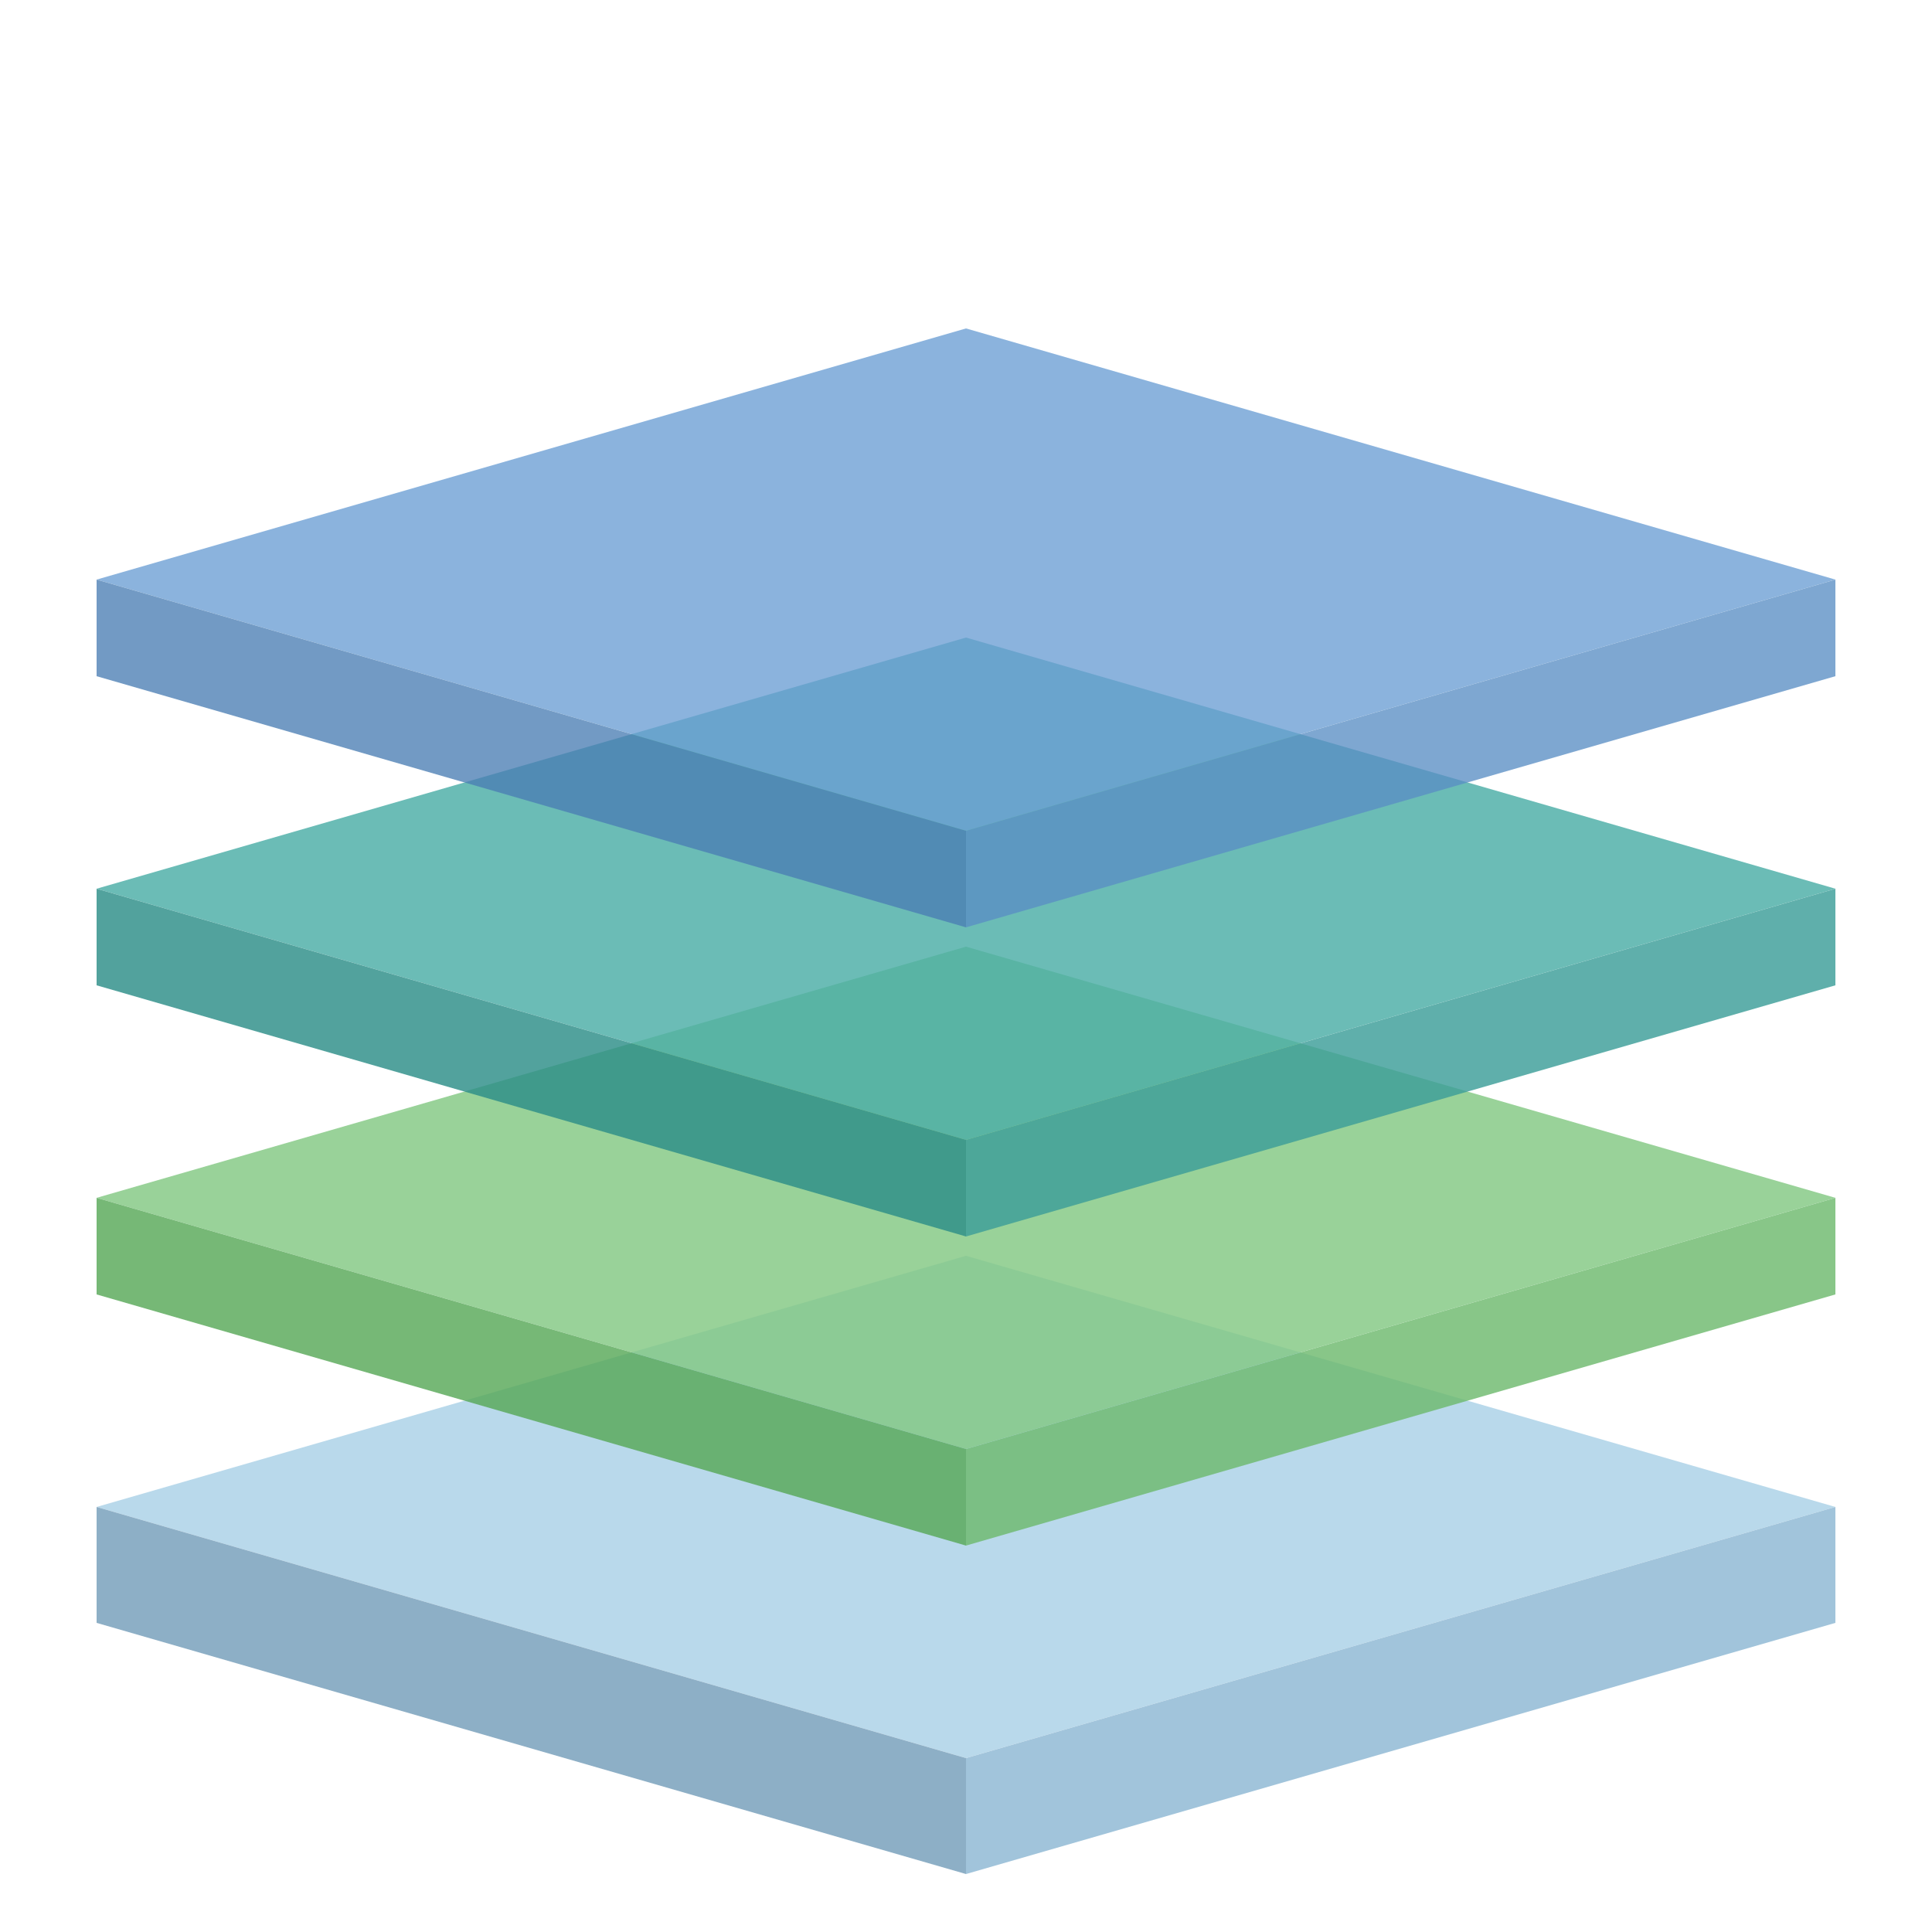
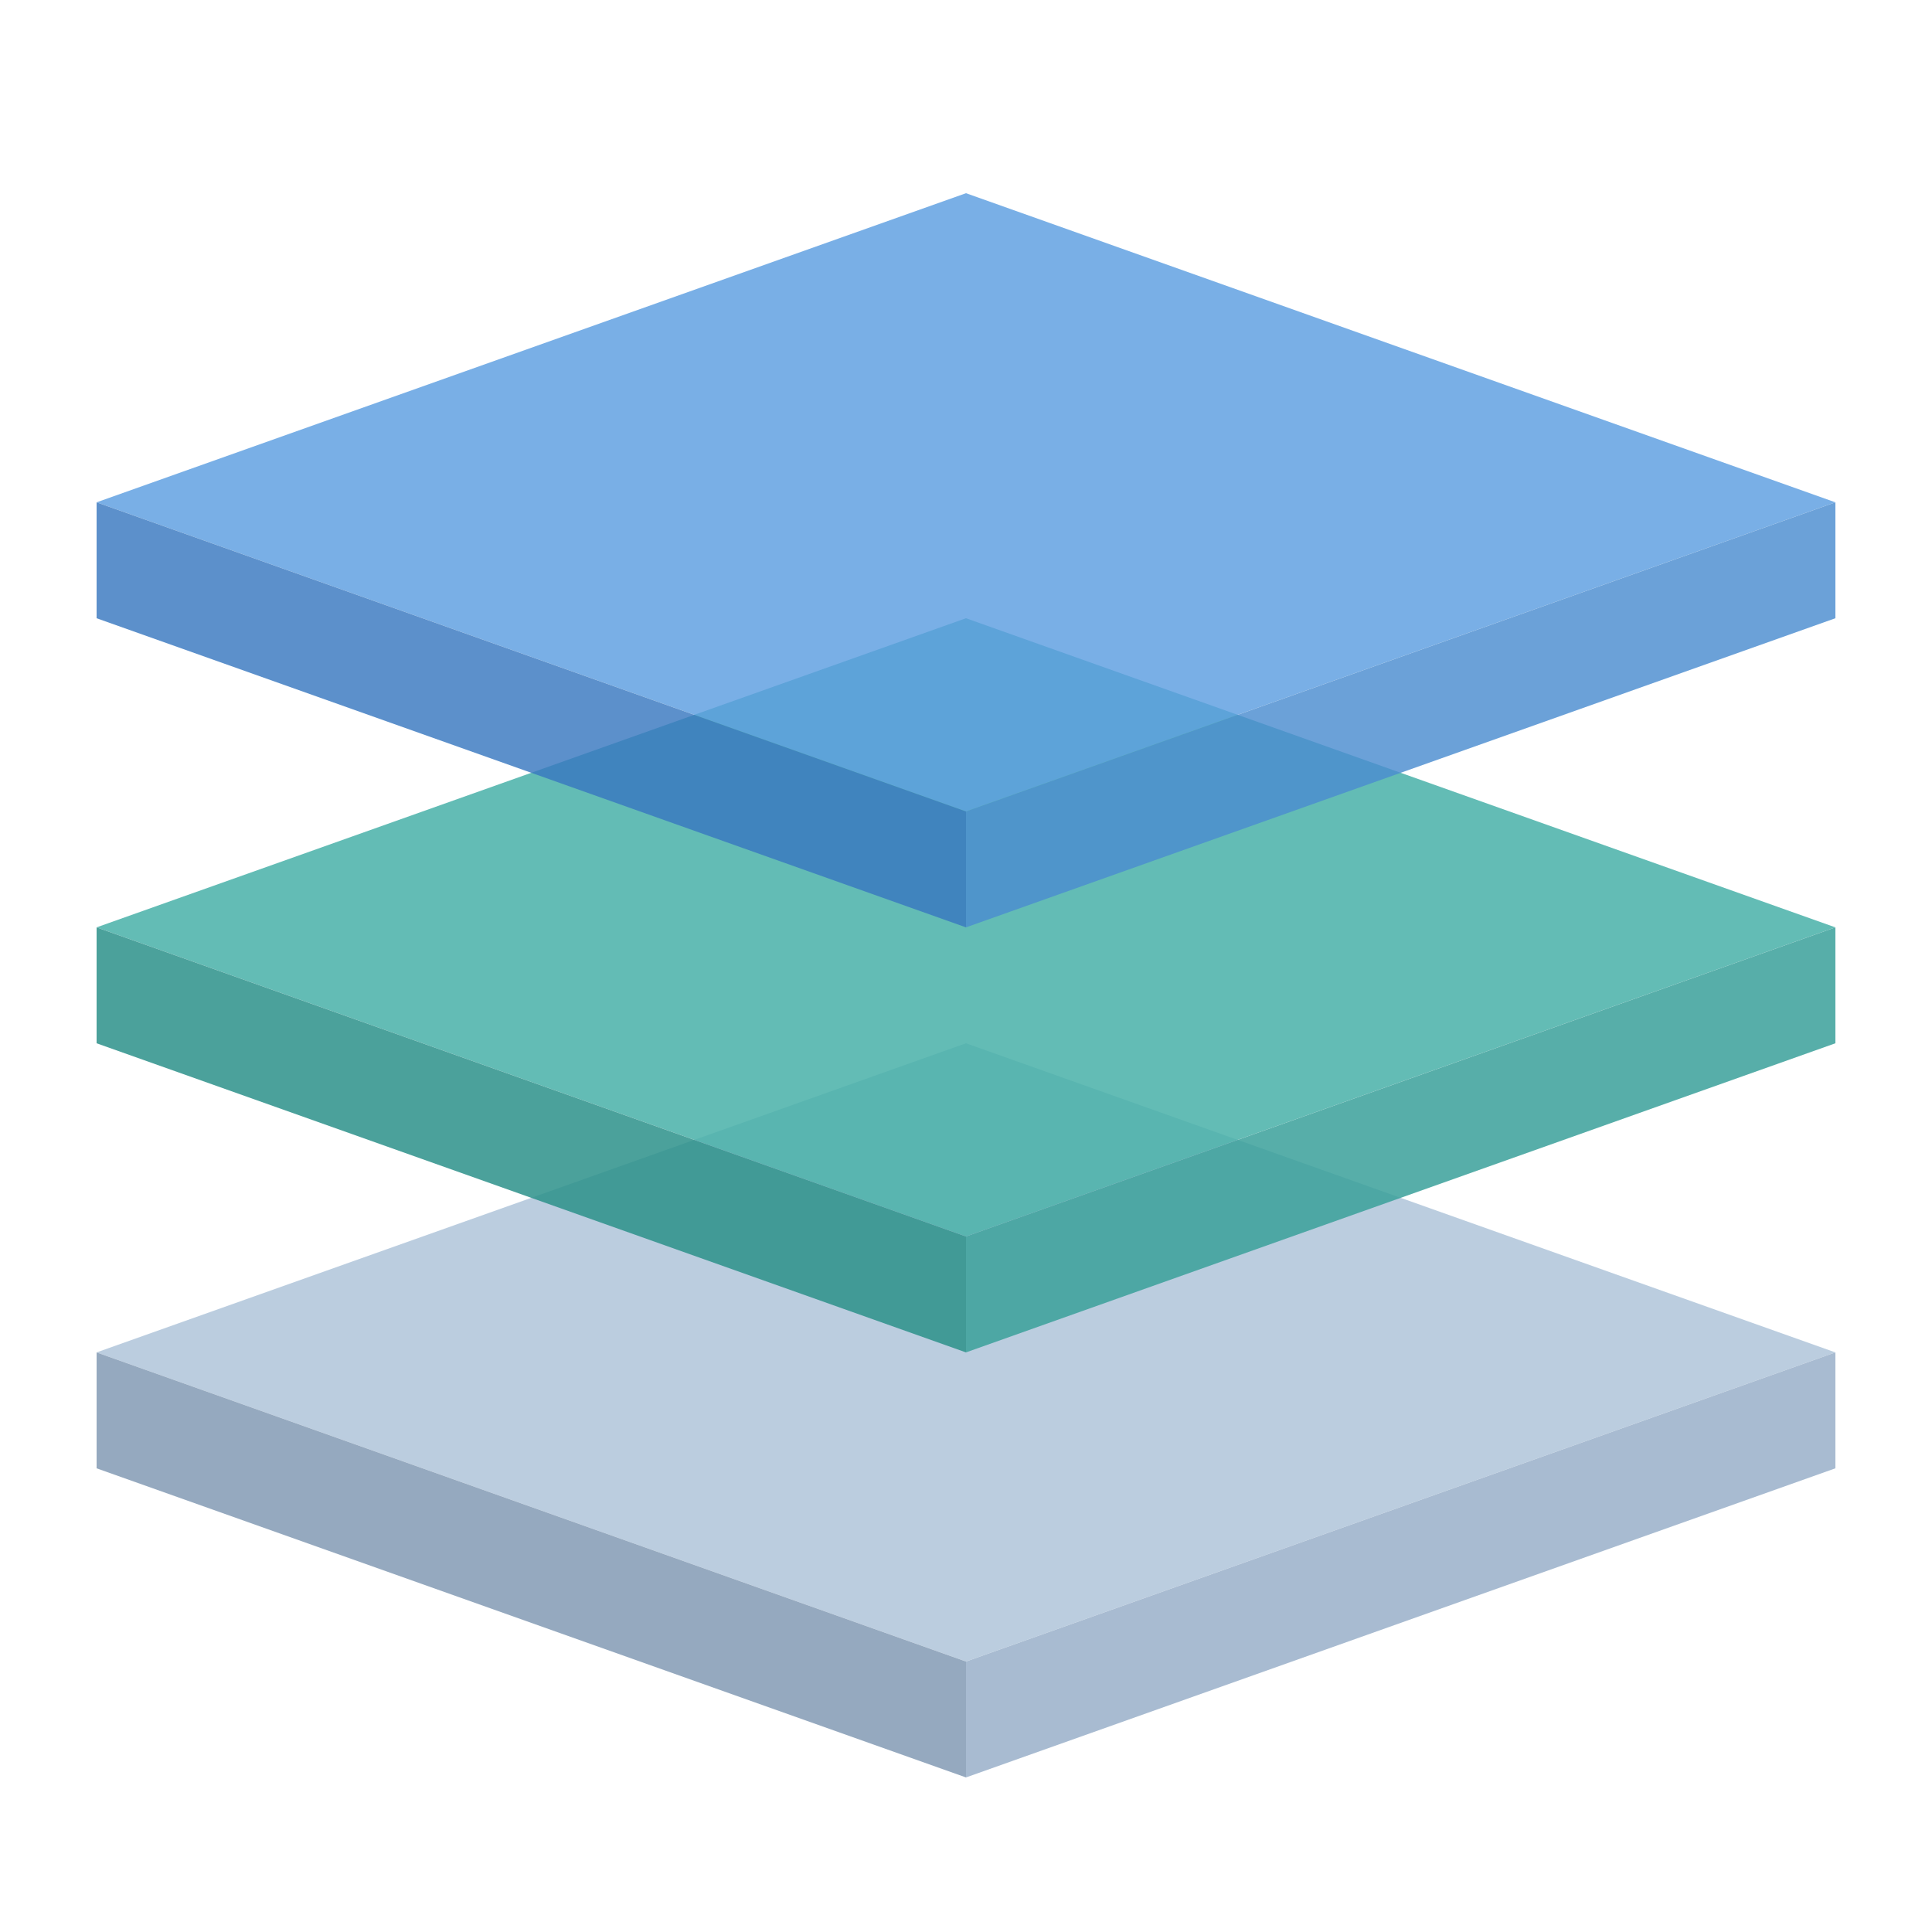
<svg xmlns="http://www.w3.org/2000/svg" viewBox="0 0 100 100">
-   <g opacity="0.88">
-     <polygon points="5,78 50,65 95,78 50,91" fill="#b0d4e8" />
-     <polygon points="5,78 50,91 50,97 5,84" fill="#7ea4be" />
-     <polygon points="50,91 95,78 95,84 50,97" fill="#94bcd6" />
+   <g opacity="0.9">
+     <polygon points="5,70 50,54 95,70 50,86" fill="#b4c8dc" />
+     <polygon points="5,70 50,86 50,92 5,76" fill="#8aa0b8" />
+     <polygon points="50,86 95,70 95,76 50,92" fill="#9eb4cc" />
+   </g>
+   <g opacity="0.85">
+     <polygon points="5,48 50,32 95,48 50,64" fill="#48b0a8" />
+     <polygon points="5,48 50,64 50,70 5,54" fill="#2c908a" />
+     <polygon points="50,64 95,48 95,54 50,70" fill="#3aa09a" />
  </g>
  <g opacity="0.82">
-     <polygon points="5,62 50,49 95,62 50,75" fill="#82c882" />
-     <polygon points="5,62 50,75 50,80 5,67" fill="#58a858" />
-     <polygon points="50,75 95,62 95,67 50,80" fill="#6eba6e" />
-   </g>
-   <g opacity="0.82">
-     <polygon points="5,46 50,33 95,46 50,59" fill="#4aada6" />
-     <polygon points="5,46 50,59 50,64 5,51" fill="#2c8e88" />
-     <polygon points="50,59 95,46 95,51 50,64" fill="#3c9e98" />
-   </g>
-   <g opacity="0.78">
-     <polygon points="5,30 50,17 95,30 50,43" fill="#6a9ed4" />
-     <polygon points="5,30 50,43 50,48 5,35" fill="#4a7eb4" />
-     <polygon points="50,43 95,30 95,35 50,48" fill="#5a8ec4" />
+     <polygon points="5,26 50,10 95,26 50,42" fill="#5c9ee0" />
+     <polygon points="5,26 50,42 50,48 5,32" fill="#3878c0" />
+     <polygon points="50,42 95,26 95,32 50,48" fill="#4a8cd0" />
  </g>
</svg>
